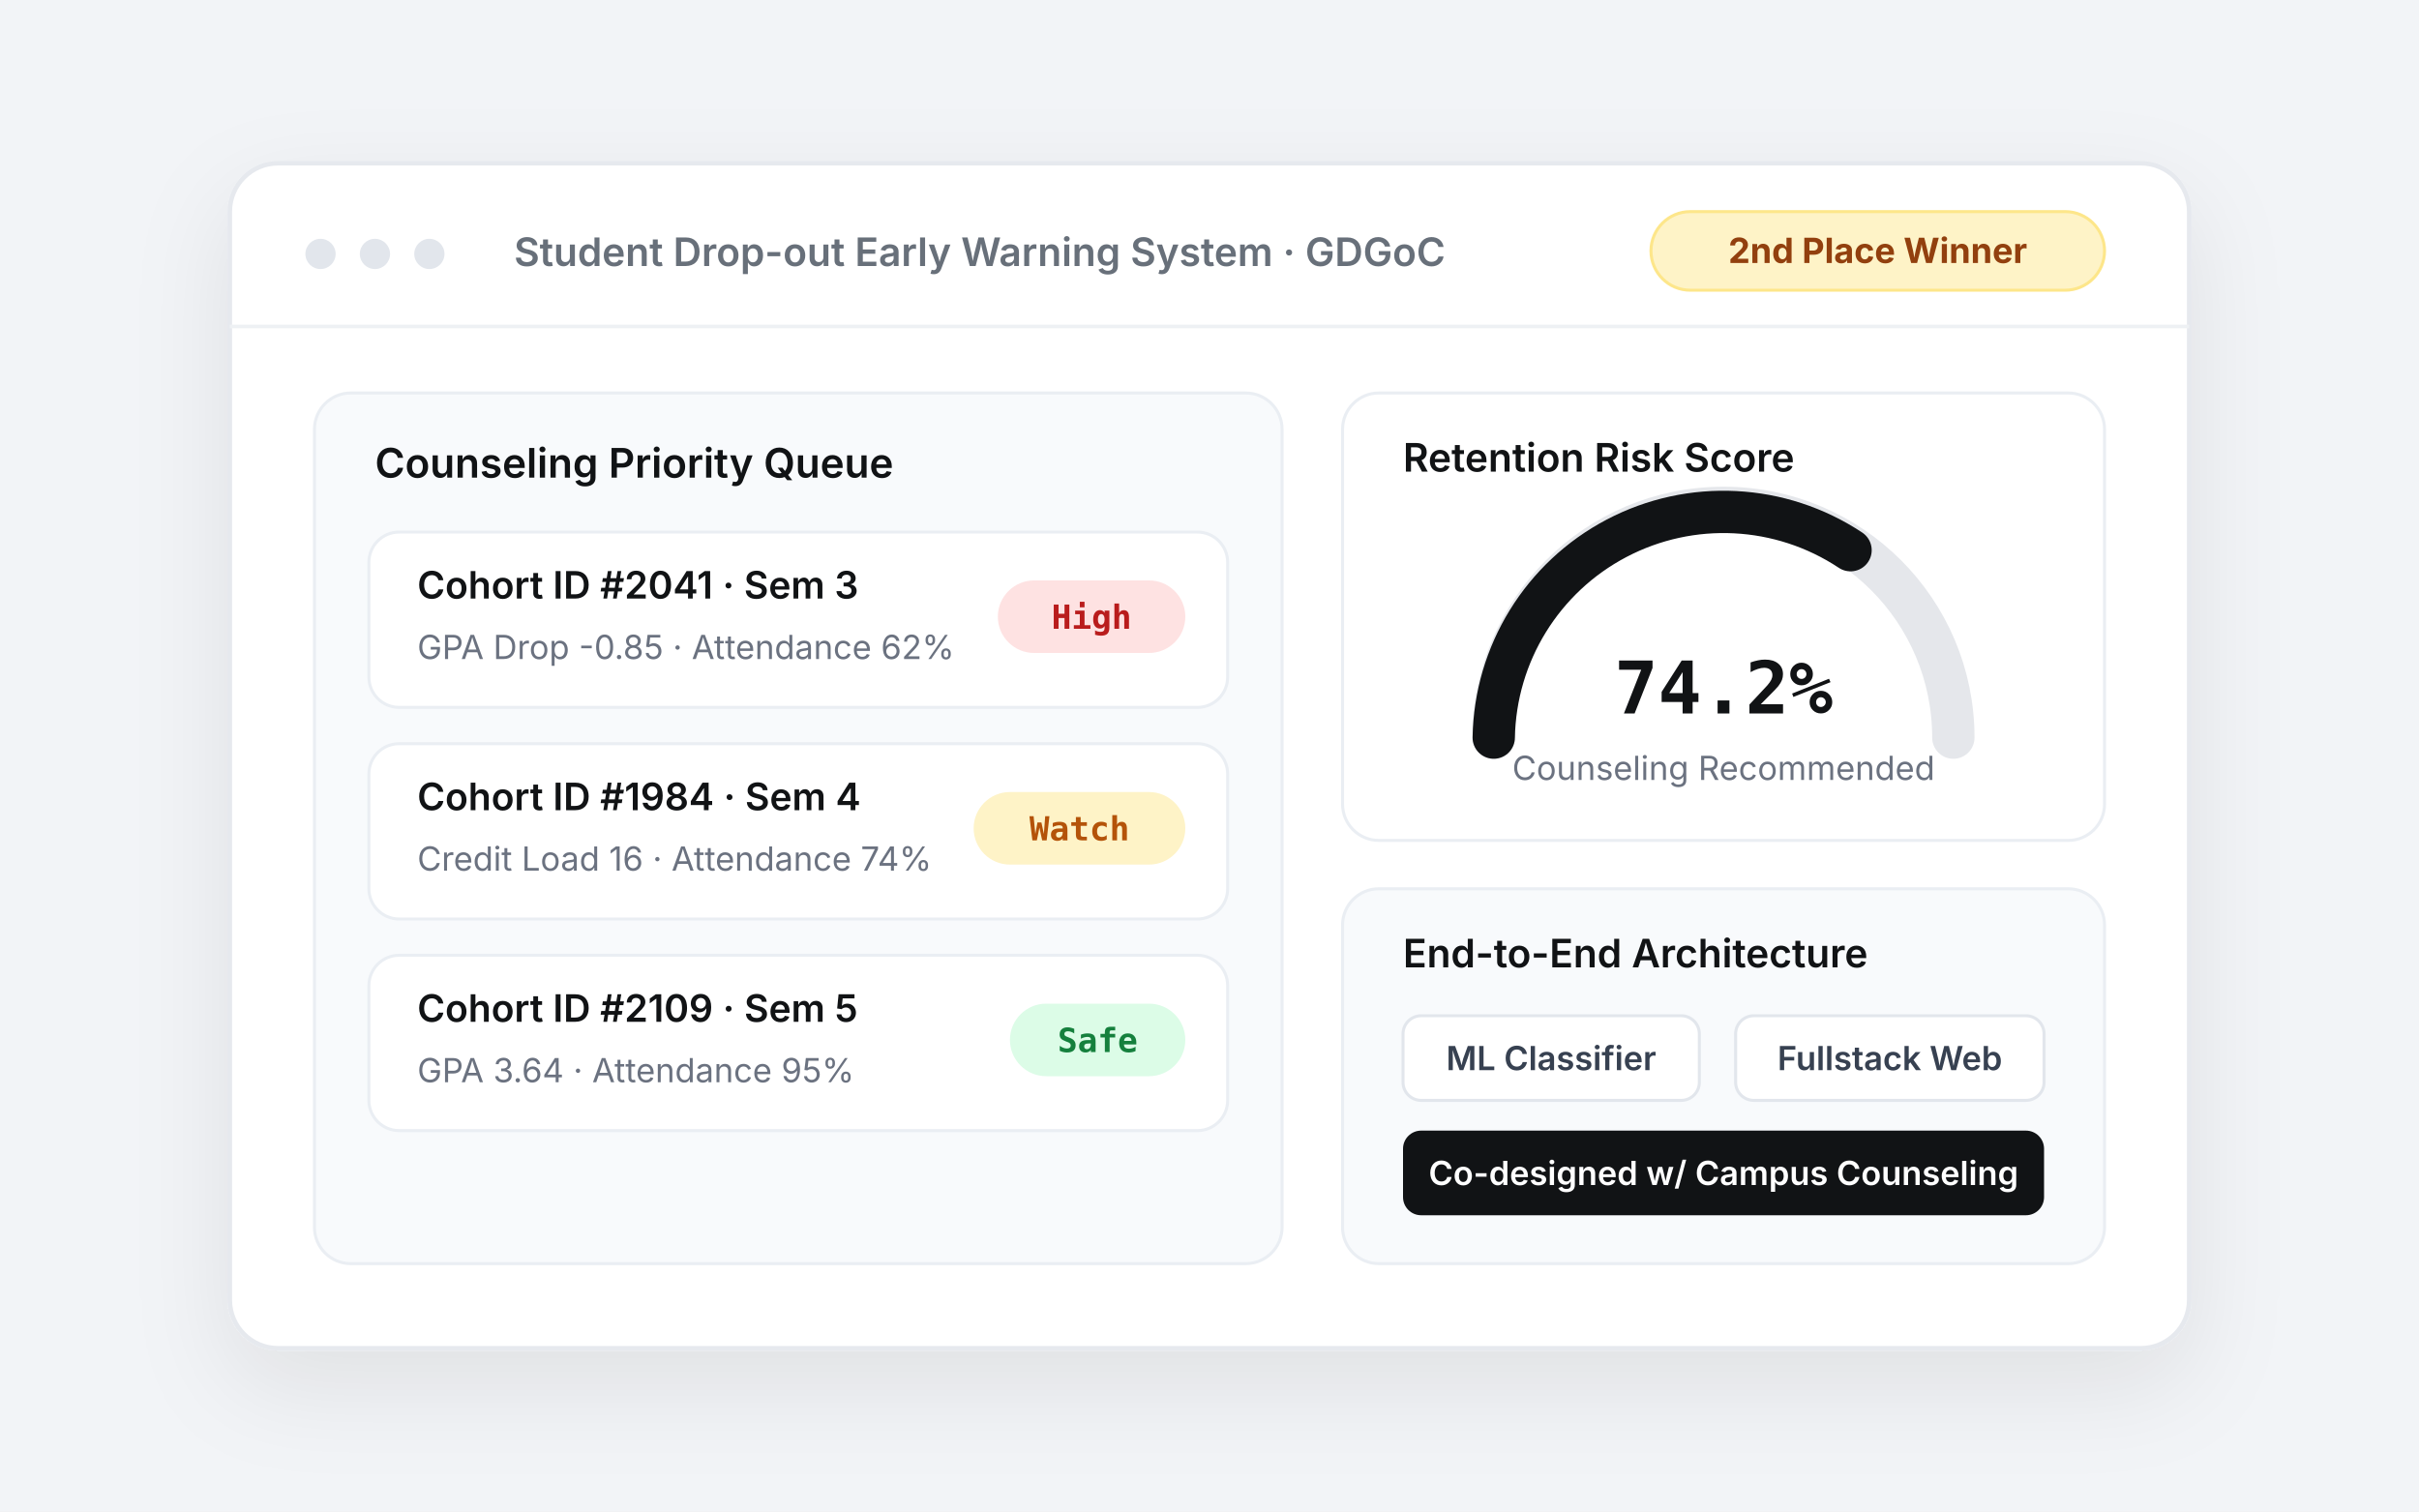
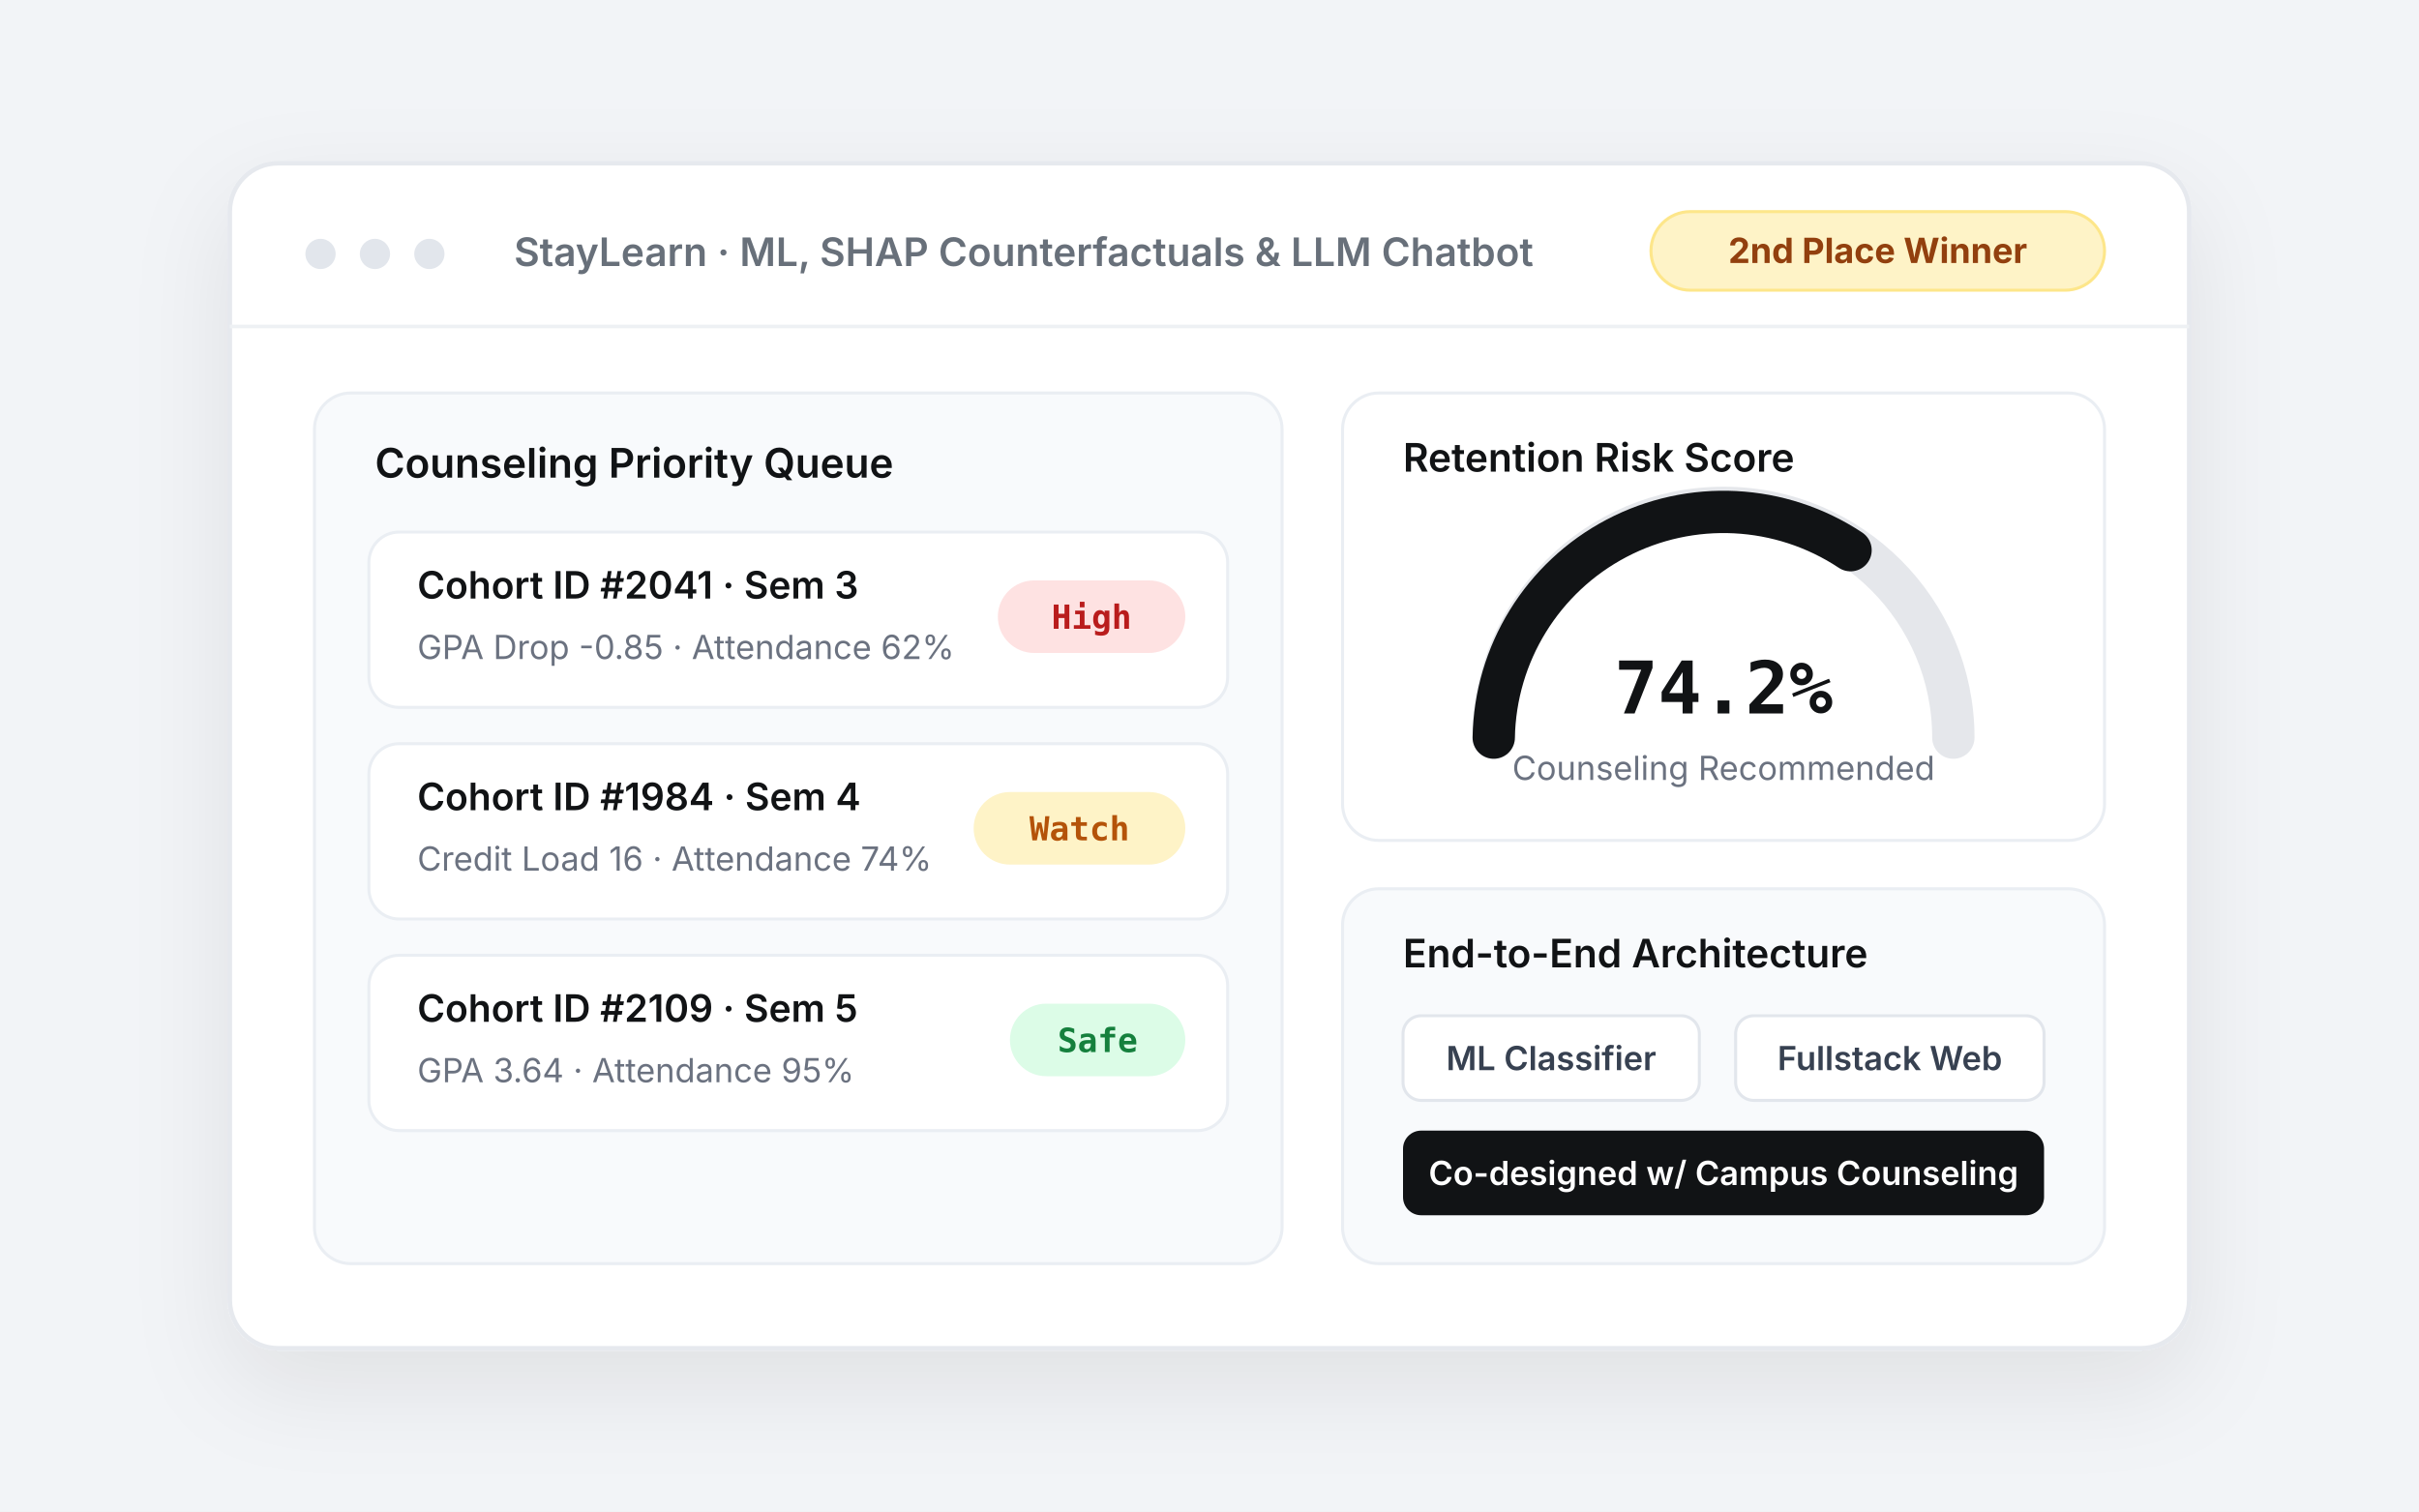
<svg xmlns="http://www.w3.org/2000/svg" viewBox="0 0 800 500" fill="none">
  <rect width="800" height="500" fill="#F2F4F7" />
  <defs>
    <filter id="cardShadow2" x="-10%" y="-10%" width="120%" height="130%">
      <feDropShadow dx="0" dy="12" stdDeviation="16" flood-color="#111315" flood-opacity="0.08" />
    </filter>
  </defs>
  <g filter="url(#cardShadow2)">
    <rect x="76" y="54" width="648" height="392" rx="16" fill="#FFFFFF" stroke="#E6E9EE" stroke-width="1.5" />
  </g>
  <circle cx="106" cy="84" r="5" fill="#E2E6EC" />
  <circle cx="124" cy="84" r="5" fill="#E2E6EC" />
  <circle cx="142" cy="84" r="5" fill="#E2E6EC" />
-   <text x="170" y="88" fill="#68707A" font-family="Inter, system-ui, sans-serif" font-size="13" font-weight="600">Student Drop-out Early Warning System · GDGoC</text>
+   <text x="170" y="88" fill="#68707A" font-family="Inter, system-ui, sans-serif" font-size="13" font-weight="600">StayLearn · ML, SHAP Counterfactuals &amp; LLM Chatbot</text>
  <rect x="546" y="70" width="150" height="26" rx="13" fill="#FEF3C7" stroke="#FDE68A" />
  <text x="621" y="87" text-anchor="middle" fill="#92400E" font-family="Inter, system-ui, sans-serif" font-size="11.5" font-weight="700">2nd Place Winner</text>
  <line x1="76" y1="108" x2="724" y2="108" stroke="#EEF1F4" stroke-width="1.2" />
  <rect x="104" y="130" width="320" height="288" rx="12" fill="#F8FAFC" stroke="#EAEEF3" />
  <text x="124" y="158" fill="#111315" font-family="Inter, system-ui, sans-serif" font-size="13.5" font-weight="600">Counseling Priority Queue</text>
  <rect x="122" y="176" width="284" height="58" rx="10" fill="#FFFFFF" stroke="#EAEEF3" />
  <text x="138" y="198" fill="#111315" font-family="Inter, system-ui, sans-serif" font-size="12.5" font-weight="600">Cohort ID #2041 · Sem 3</text>
  <text x="138" y="218" fill="#6B7280" font-family="Inter, system-ui, sans-serif" font-size="11">GPA Drop -0.85 · Attendance 62%</text>
  <rect x="330" y="192" width="62" height="24" rx="12" fill="#FEE2E2" />
  <text x="361" y="208" text-anchor="middle" fill="#B91C1C" font-family="JetBrains Mono, monospace" font-size="11" font-weight="700">High</text>
  <rect x="122" y="246" width="284" height="58" rx="10" fill="#FFFFFF" stroke="#EAEEF3" />
  <text x="138" y="268" fill="#111315" font-family="Inter, system-ui, sans-serif" font-size="12.5" font-weight="600">Cohort ID #1984 · Sem 4</text>
  <text x="138" y="288" fill="#6B7280" font-family="Inter, system-ui, sans-serif" font-size="11">Credit Load 16 · Attendance 74%</text>
  <rect x="322" y="262" width="70" height="24" rx="12" fill="#FEF3C7" />
  <text x="357" y="278" text-anchor="middle" fill="#B45309" font-family="JetBrains Mono, monospace" font-size="11" font-weight="700">Watch</text>
  <rect x="122" y="316" width="284" height="58" rx="10" fill="#FFFFFF" stroke="#EAEEF3" />
  <text x="138" y="338" fill="#111315" font-family="Inter, system-ui, sans-serif" font-size="12.5" font-weight="600">Cohort ID #2109 · Sem 5</text>
  <text x="138" y="358" fill="#6B7280" font-family="Inter, system-ui, sans-serif" font-size="11">GPA 3.64 · Attendance 95%</text>
  <rect x="334" y="332" width="58" height="24" rx="12" fill="#DCFCE7" />
  <text x="363" y="348" text-anchor="middle" fill="#15803D" font-family="JetBrains Mono, monospace" font-size="11" font-weight="700">Safe</text>
  <rect x="444" y="130" width="252" height="148" rx="12" fill="#FFFFFF" stroke="#EAEEF3" />
  <text x="464" y="156" fill="#111315" font-family="Inter, system-ui, sans-serif" font-size="13" font-weight="600">Retention Risk Score</text>
  <path d="M494 244 A76 76 0 0 1 646 244" stroke="#E5E7EB" stroke-width="14" stroke-linecap="round" fill="none" />
  <path d="M494 244 A76 76 0 0 1 612 182" stroke="#111315" stroke-width="14" stroke-linecap="round" fill="none" />
  <text x="570" y="236" text-anchor="middle" fill="#111315" font-family="JetBrains Mono, monospace" font-size="24" font-weight="700">74.2%</text>
  <text x="570" y="258" text-anchor="middle" fill="#6B7280" font-family="Inter, system-ui, sans-serif" font-size="11">Counseling Recommended</text>
  <rect x="444" y="294" width="252" height="124" rx="12" fill="#F8FAFC" stroke="#EAEEF3" />
  <text x="464" y="320" fill="#111315" font-family="Inter, system-ui, sans-serif" font-size="13" font-weight="600">End-to-End Architecture</text>
  <rect x="464" y="336" width="98" height="28" rx="6" fill="#FFFFFF" stroke="#E2E6EC" />
  <text x="513" y="354" text-anchor="middle" fill="#374151" font-family="Inter, system-ui, sans-serif" font-size="11" font-weight="600">ML Classifier</text>
  <rect x="574" y="336" width="102" height="28" rx="6" fill="#FFFFFF" stroke="#E2E6EC" />
  <text x="625" y="354" text-anchor="middle" fill="#374151" font-family="Inter, system-ui, sans-serif" font-size="11" font-weight="600">Fullstack Web</text>
  <rect x="464" y="374" width="212" height="28" rx="6" fill="#111315" />
  <text x="570" y="392" text-anchor="middle" fill="#FFFFFF" font-family="Inter, system-ui, sans-serif" font-size="11" font-weight="600">Co-designed w/ Campus Counseling</text>
</svg>
